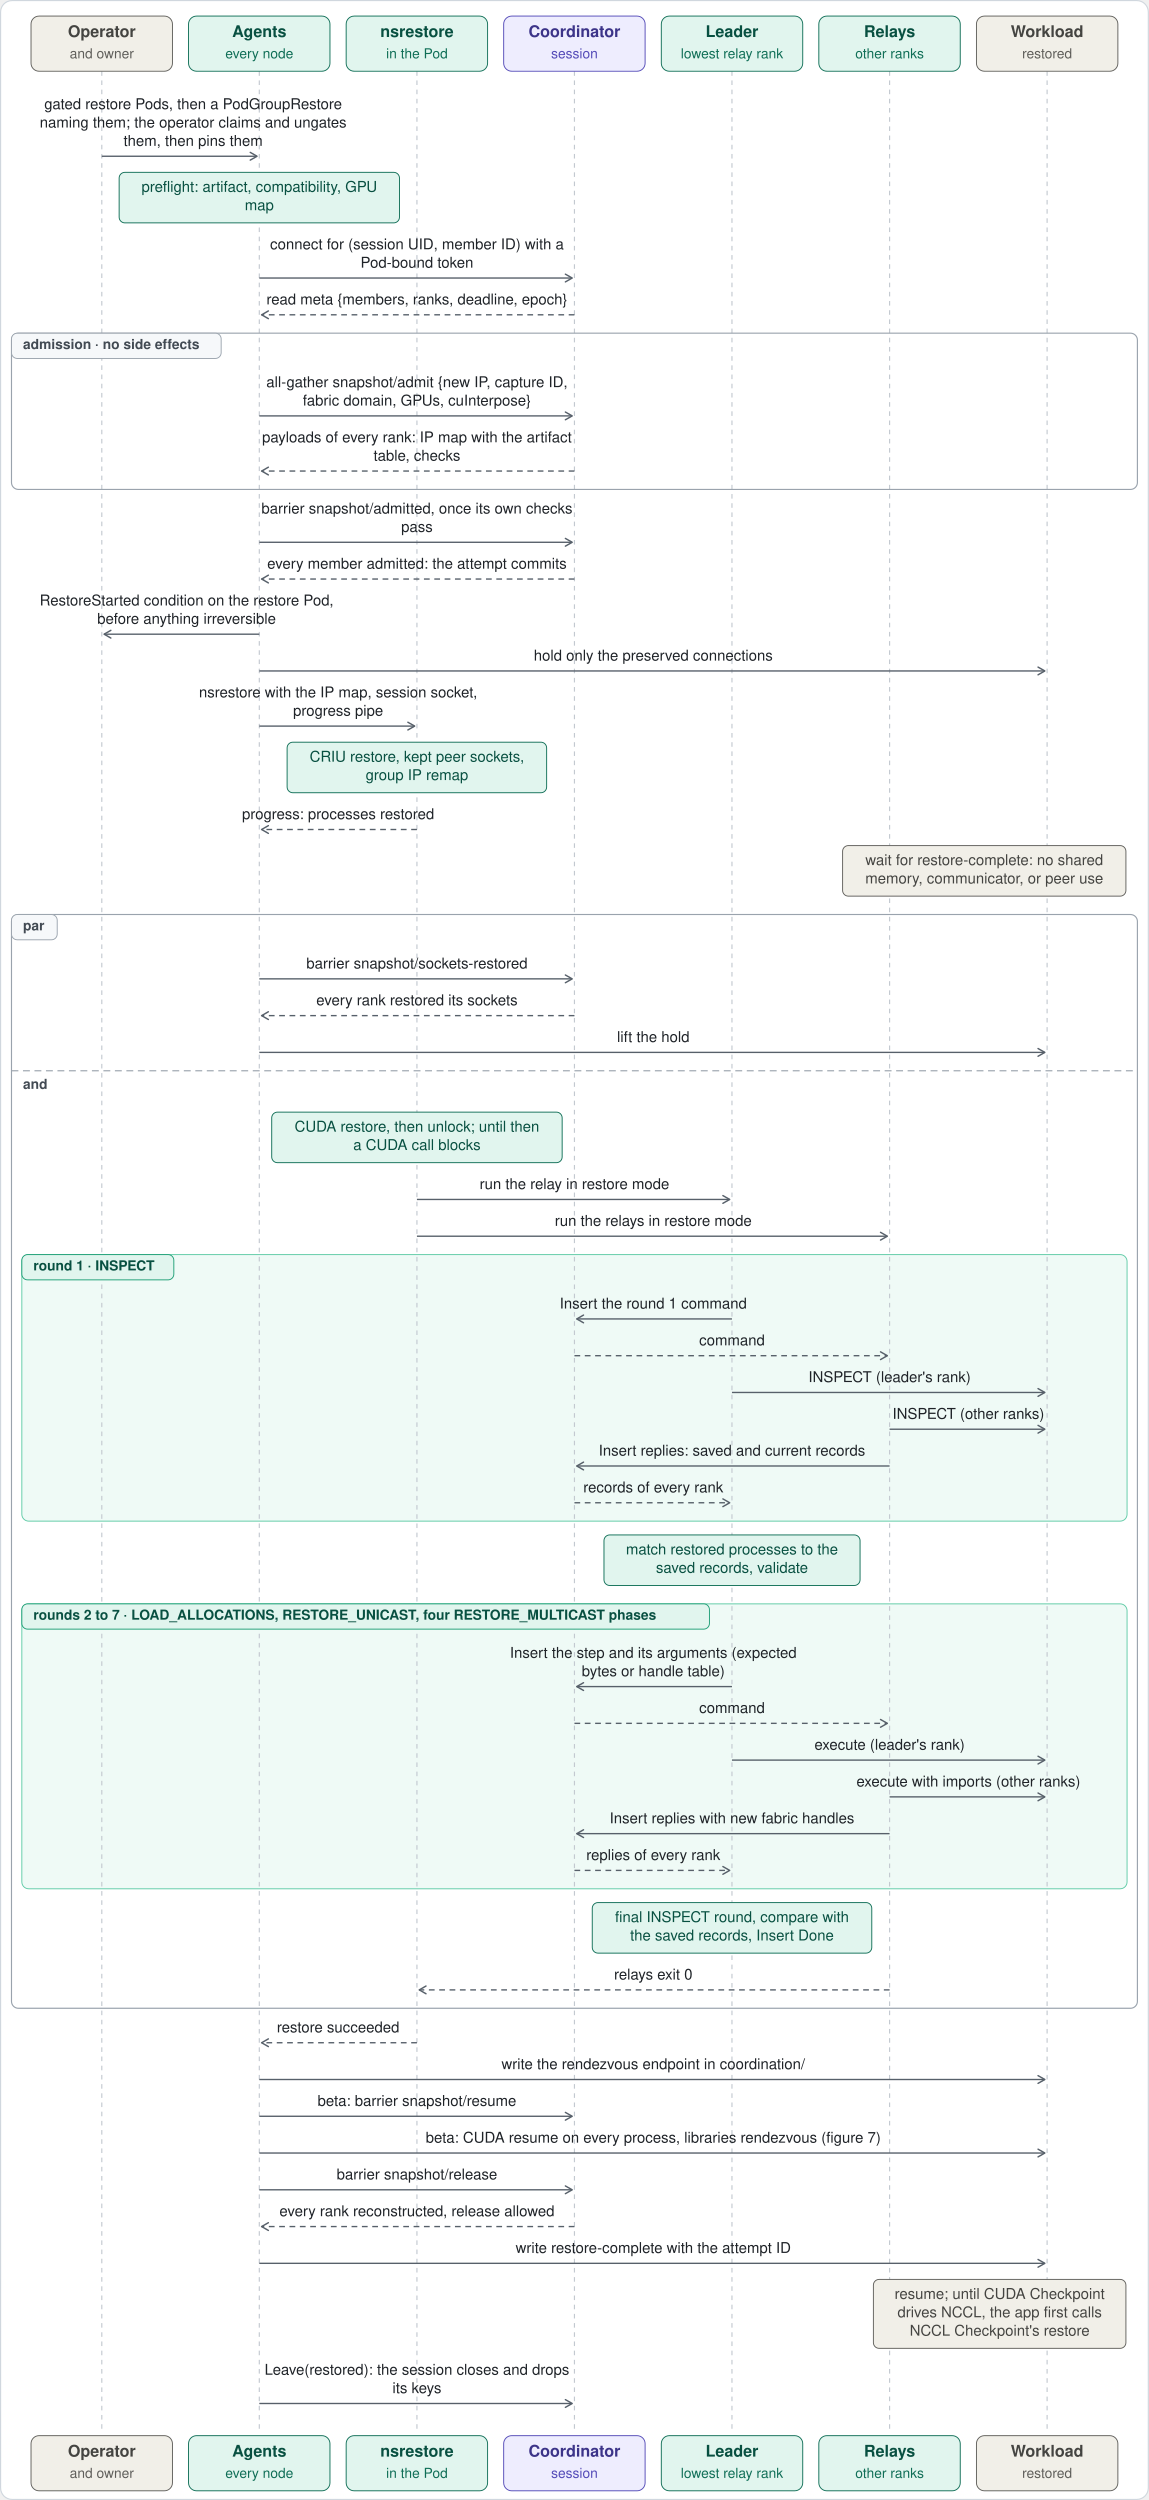
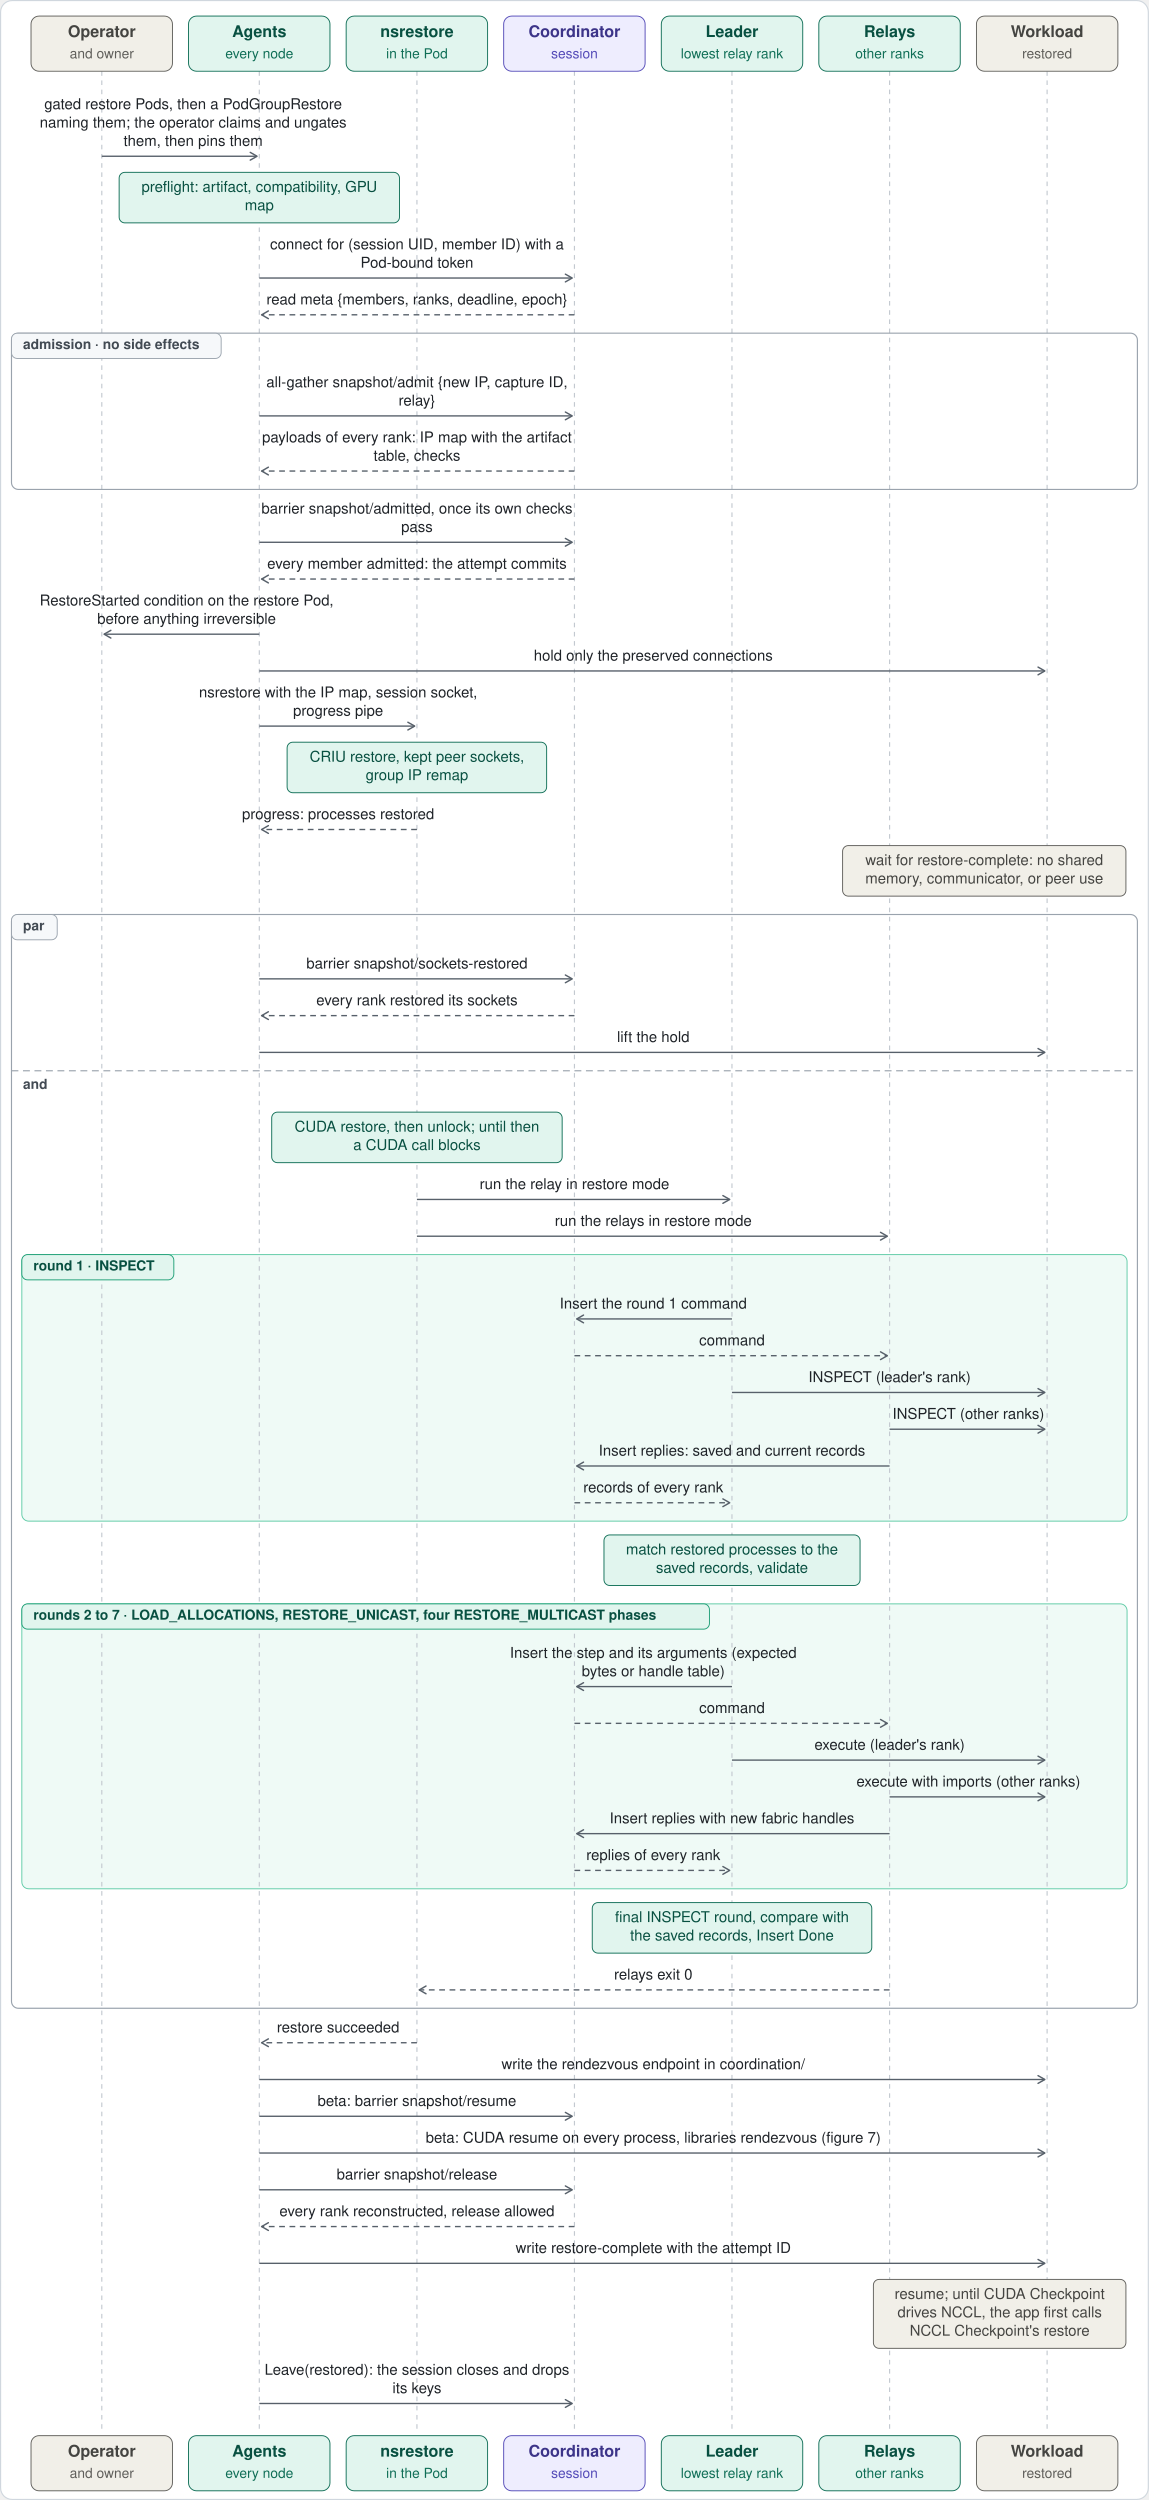
<svg xmlns="http://www.w3.org/2000/svg" width="1000" height="2176" viewBox="0 0 1000 2176" role="img" aria-labelledby="title desc">
  <style>
text{font-family:Helvetica,Arial,"Liberation Sans",sans-serif}
.bg{fill:#ffffff;stroke:#d0d7de}
.tx{fill:#1f2328}.tm{fill:#59636e}
.life{stroke:#c3c9d0}.arw{stroke:#57606a}.arwp{stroke:#7F77DD}
.ahp{stroke:#57606a;fill:none}.ahpp{stroke:#7F77DD;fill:none}
.frm{stroke:#9aa3ad;fill:none}.tag{fill:#f6f8fa;stroke:#9aa3ad}.tagt{fill:#424a53}
.note{fill:#f6f8fa;stroke:#c3c9d0}.notet{fill:#424a53}
.rnd{fill:#E1F5EE;fill-opacity:.55;stroke:#5DCAA5}.rndtag{fill:#E1F5EE;stroke:#1D9E75}.rndt{fill:#085041}
.cont{fill:none;stroke:#9aa3ad}.neutral{fill:#f6f8fa;stroke:#9aa3ad}
.k-p{fill:#EEEDFE;stroke:#534AB7}.k-p-t{fill:#3C3489}.k-p-s{fill:#534AB7}
.k-t{fill:#E1F5EE;stroke:#0F6E56}.k-t-t{fill:#085041}.k-t-s{fill:#0F6E56}
.k-g{fill:#F1EFE8;stroke:#5F5E5A}.k-g-t{fill:#444441}.k-g-s{fill:#5F5E5A}
.k-a{fill:#FAEEDA;stroke:#854F0B}.k-a-t{fill:#633806}.k-a-s{fill:#854F0B}
.k-r{fill:#FCEBEB;stroke:#A32D2D}.k-r-t{fill:#791F1F}.k-r-s{fill:#A32D2D}
.dot{fill:#1f2328}
@media (prefers-color-scheme: dark){
.bg{fill:#0d1117;stroke:#30363d}
.tx{fill:#e6edf3}.tm{fill:#9198a1}
.life{stroke:#3d444d}.arw{stroke:#9198a1}.ahp{stroke:#9198a1}
.frm{stroke:#57606a}.tag{fill:#151b23;stroke:#57606a}.tagt{fill:#d1d7e0}
.note{fill:#151b23;stroke:#3d444d}.notet{fill:#d1d7e0}
.rnd{fill:#085041;fill-opacity:.35;stroke:#1D9E75}.rndtag{fill:#085041;stroke:#5DCAA5}.rndt{fill:#E1F5EE}
.cont{stroke:#57606a}.neutral{fill:#151b23;stroke:#57606a}
.k-p{fill:#3C3489;stroke:#AFA9EC}.k-p-t{fill:#EEEDFE}.k-p-s{fill:#CECBF6}
.k-t{fill:#085041;stroke:#5DCAA5}.k-t-t{fill:#E1F5EE}.k-t-s{fill:#9FE1CB}
.k-g{fill:#444441;stroke:#B4B2A9}.k-g-t{fill:#F1EFE8}.k-g-s{fill:#D3D1C7}
.k-a{fill:#633806;stroke:#EF9F27}.k-a-t{fill:#FAEEDA}.k-a-s{fill:#FAC775}
.k-r{fill:#791F1F;stroke:#F09595}.k-r-t{fill:#FCEBEB}.k-r-s{fill:#F7C1C1}
.dot{fill:#e6edf3}
}
</style>
  <defs>
    <marker id="ah" viewBox="0 0 10 10" refX="8.5" refY="5" markerWidth="7" markerHeight="7" orient="auto-start-reverse">
      <path class="ahp" d="M1.5 1L8.5 5L1.5 9" stroke-width="1.5" stroke-linecap="round" stroke-linejoin="round" />
    </marker>
    <marker id="ahP" viewBox="0 0 10 10" refX="8.5" refY="5" markerWidth="7" markerHeight="7" orient="auto-start-reverse">
      <path class="ahpp" d="M1.5 1L8.5 5L1.5 9" stroke-width="1.5" stroke-linecap="round" stroke-linejoin="round" />
    </marker>
  </defs>
  <rect class="bg" x="0.5" y="0.5" width="999" height="2175" rx="10" />
  <rect class="rnd" x="19" y="1092.0" width="962" height="232.0" rx="6" stroke-width="0.8" />
  <rect class="rnd" x="19" y="1396.0" width="962" height="248.0" rx="6" stroke-width="0.8" />
  <line class="life" x1="88.6" y1="62.0" x2="88.6" y2="2116.0" stroke-width="1" stroke-dasharray="4 4" />
  <line class="life" x1="225.7" y1="62.0" x2="225.7" y2="2116.0" stroke-width="1" stroke-dasharray="4 4" />
  <line class="life" x1="362.9" y1="62.0" x2="362.9" y2="2116.0" stroke-width="1" stroke-dasharray="4 4" />
  <line class="life" x1="500.0" y1="62.0" x2="500.0" y2="2116.0" stroke-width="1" stroke-dasharray="4 4" />
  <line class="life" x1="637.1" y1="62.0" x2="637.1" y2="2116.0" stroke-width="1" stroke-dasharray="4 4" />
  <line class="life" x1="774.3" y1="62.0" x2="774.3" y2="2116.0" stroke-width="1" stroke-dasharray="4 4" />
  <line class="life" x1="911.4" y1="62.0" x2="911.4" y2="2116.0" stroke-width="1" stroke-dasharray="4 4" />
  <rect class="frm" x="10" y="290.0" width="980" height="136.0" rx="6" stroke-width="1" />
  <rect class="tag" x="10" y="290.0" width="182.5" height="22" rx="5" stroke-width="0.8" />
  <text x="20.0" y="301.0" class="tagt" font-size="12" font-weight="700" text-anchor="start" dominant-baseline="central">admission · no side effects</text>
  <rect class="rndtag" x="19" y="1092.0" width="132.3" height="22" rx="5" stroke-width="0.8" />
  <text x="29.0" y="1103.0" class="rndt" font-size="12" font-weight="700" text-anchor="start" dominant-baseline="central">round 1 · INSPECT</text>
  <rect class="rndtag" x="19" y="1396.0" width="598.5" height="22" rx="5" stroke-width="0.8" />
  <text x="29.0" y="1407.0" class="rndt" font-size="12" font-weight="700" text-anchor="start" dominant-baseline="central">rounds 2 to 7 · LOAD_ALLOCATIONS, RESTORE_UNICAST, four RESTORE_MULTICAST phases</text>
  <rect class="frm" x="10" y="796.0" width="980" height="952.0" rx="6" stroke-width="1" />
  <rect class="tag" x="10" y="796.0" width="39.8" height="22" rx="5" stroke-width="0.8" />
  <text x="20.0" y="807.0" class="tagt" font-size="12" font-weight="700" text-anchor="start" dominant-baseline="central">par</text>
  <line class="frm" x1="10.0" y1="932.0" x2="990.0" y2="932.0" stroke-width="1" stroke-dasharray="6 4" />
  <text x="20.0" y="945.0" class="tagt" font-size="12" font-weight="700" text-anchor="start" dominant-baseline="central">and</text>
  <text x="168.1" y="92.0" class="tx" font-size="13" font-weight="400" text-anchor="middle" dominant-baseline="central">gated restore Pods, then a PodGroupRestore</text>
  <text x="168.1" y="108.0" class="tx" font-size="13" font-weight="400" text-anchor="middle" dominant-baseline="central">naming them; the operator claims and ungates</text>
  <text x="168.1" y="124.0" class="tx" font-size="13" font-weight="400" text-anchor="middle" dominant-baseline="central">them, then pins them</text>
  <line class="arw" x1="88.6" y1="136.0" x2="223.7" y2="136.0" stroke-width="1.2" marker-end="url(#ah)" />
  <rect class="k-t" x="103.7" y="150.0" width="244.0" height="44" rx="5" stroke-width="0.8" />
  <text x="225.7" y="164.0" class="k-t-t" font-size="13" font-weight="400" text-anchor="middle" dominant-baseline="central">preflight: artifact, compatibility, GPU</text>
  <text x="225.7" y="180.0" class="k-t-t" font-size="13" font-weight="400" text-anchor="middle" dominant-baseline="central">map</text>
  <text x="362.9" y="214.0" class="tx" font-size="13" font-weight="400" text-anchor="middle" dominant-baseline="central">connect for (session UID, member ID) with a</text>
  <text x="362.9" y="230.0" class="tx" font-size="13" font-weight="400" text-anchor="middle" dominant-baseline="central">Pod-bound token</text>
  <line class="arw" x1="225.7" y1="242.0" x2="498.0" y2="242.0" stroke-width="1.2" marker-end="url(#ah)" />
  <text x="362.9" y="262.0" class="tx" font-size="13" font-weight="400" text-anchor="middle" dominant-baseline="central">read meta {members, ranks, deadline, epoch}</text>
  <line class="arw" x1="500.0" y1="274.0" x2="227.7" y2="274.0" stroke-width="1.2" stroke-dasharray="5 4" marker-end="url(#ah)" />
  <text x="362.9" y="334.0" class="tx" font-size="13" font-weight="400" text-anchor="middle" dominant-baseline="central">all-gather snapshot/admit {new IP, capture ID,</text>
-   <text x="362.9" y="350.0" class="tx" font-size="13" font-weight="400" text-anchor="middle" dominant-baseline="central">fabric domain, GPUs, cuInterpose}</text>
+   <text x="362.9" y="350.0" class="tx" font-size="13" font-weight="400" text-anchor="middle" dominant-baseline="central">relay}</text>
  <line class="arw" x1="225.7" y1="362.0" x2="498.0" y2="362.0" stroke-width="1.2" marker-end="url(#ah)" />
  <text x="362.9" y="382.0" class="tx" font-size="13" font-weight="400" text-anchor="middle" dominant-baseline="central">payloads of every rank: IP map with the artifact</text>
  <text x="362.9" y="398.0" class="tx" font-size="13" font-weight="400" text-anchor="middle" dominant-baseline="central">table, checks</text>
  <line class="arw" x1="500.0" y1="410.0" x2="227.7" y2="410.0" stroke-width="1.2" stroke-dasharray="5 4" marker-end="url(#ah)" />
  <text x="362.9" y="444.0" class="tx" font-size="13" font-weight="400" text-anchor="middle" dominant-baseline="central">barrier snapshot/admitted, once its own checks</text>
  <text x="362.9" y="460.0" class="tx" font-size="13" font-weight="400" text-anchor="middle" dominant-baseline="central">pass</text>
  <line class="arw" x1="225.7" y1="472.0" x2="498.0" y2="472.0" stroke-width="1.2" marker-end="url(#ah)" />
  <text x="362.9" y="492.0" class="tx" font-size="13" font-weight="400" text-anchor="middle" dominant-baseline="central">every member admitted: the attempt commits</text>
  <line class="arw" x1="500.0" y1="504.0" x2="227.7" y2="504.0" stroke-width="1.2" stroke-dasharray="5 4" marker-end="url(#ah)" />
  <text x="162.4" y="524.0" class="tx" font-size="13" font-weight="400" text-anchor="middle" dominant-baseline="central">RestoreStarted condition on the restore Pod,</text>
  <text x="162.4" y="540.0" class="tx" font-size="13" font-weight="400" text-anchor="middle" dominant-baseline="central">before anything irreversible</text>
  <line class="arw" x1="225.7" y1="552.0" x2="90.6" y2="552.0" stroke-width="1.2" marker-end="url(#ah)" />
  <text x="568.6" y="572.0" class="tx" font-size="13" font-weight="400" text-anchor="middle" dominant-baseline="central">hold only the preserved connections</text>
  <line class="arw" x1="225.7" y1="584.0" x2="909.4" y2="584.0" stroke-width="1.2" marker-end="url(#ah)" />
  <text x="294.3" y="604.0" class="tx" font-size="13" font-weight="400" text-anchor="middle" dominant-baseline="central">nsrestore with the IP map, session socket,</text>
  <text x="294.3" y="620.0" class="tx" font-size="13" font-weight="400" text-anchor="middle" dominant-baseline="central">progress pipe</text>
  <line class="arw" x1="225.7" y1="632.0" x2="360.9" y2="632.0" stroke-width="1.2" marker-end="url(#ah)" />
  <rect class="k-t" x="249.9" y="646.0" width="225.9" height="44" rx="5" stroke-width="0.8" />
  <text x="362.9" y="660.0" class="k-t-t" font-size="13" font-weight="400" text-anchor="middle" dominant-baseline="central">CRIU restore, kept peer sockets,</text>
  <text x="362.9" y="676.0" class="k-t-t" font-size="13" font-weight="400" text-anchor="middle" dominant-baseline="central">group IP remap</text>
  <text x="294.3" y="710.0" class="tx" font-size="13" font-weight="400" text-anchor="middle" dominant-baseline="central">progress: processes restored</text>
  <line class="arw" x1="362.9" y1="722.0" x2="227.7" y2="722.0" stroke-width="1.2" stroke-dasharray="5 4" marker-end="url(#ah)" />
  <rect class="k-g" x="733.4" y="736.0" width="246.6" height="44" rx="5" stroke-width="0.8" />
  <text x="856.7" y="750.0" class="k-g-t" font-size="13" font-weight="400" text-anchor="middle" dominant-baseline="central">wait for restore-complete: no shared</text>
  <text x="856.7" y="766.0" class="k-g-t" font-size="13" font-weight="400" text-anchor="middle" dominant-baseline="central">memory, communicator, or peer use</text>
  <text x="362.9" y="840.0" class="tx" font-size="13" font-weight="400" text-anchor="middle" dominant-baseline="central">barrier snapshot/sockets-restored</text>
  <line class="arw" x1="225.7" y1="852.0" x2="498.0" y2="852.0" stroke-width="1.2" marker-end="url(#ah)" />
  <text x="362.9" y="872.0" class="tx" font-size="13" font-weight="400" text-anchor="middle" dominant-baseline="central">every rank restored its sockets</text>
  <line class="arw" x1="500.0" y1="884.0" x2="227.7" y2="884.0" stroke-width="1.2" stroke-dasharray="5 4" marker-end="url(#ah)" />
  <text x="568.6" y="904.0" class="tx" font-size="13" font-weight="400" text-anchor="middle" dominant-baseline="central">lift the hold</text>
  <line class="arw" x1="225.7" y1="916.0" x2="909.4" y2="916.0" stroke-width="1.2" marker-end="url(#ah)" />
  <rect class="k-t" x="236.5" y="968.0" width="252.8" height="44" rx="5" stroke-width="0.8" />
  <text x="362.9" y="982.0" class="k-t-t" font-size="13" font-weight="400" text-anchor="middle" dominant-baseline="central">CUDA restore, then unlock; until then</text>
  <text x="362.9" y="998.0" class="k-t-t" font-size="13" font-weight="400" text-anchor="middle" dominant-baseline="central">a CUDA call blocks</text>
  <text x="500.0" y="1032.0" class="tx" font-size="13" font-weight="400" text-anchor="middle" dominant-baseline="central">run the relay in restore mode</text>
  <line class="arw" x1="362.9" y1="1044.0" x2="635.1" y2="1044.0" stroke-width="1.2" marker-end="url(#ah)" />
  <text x="568.6" y="1064.0" class="tx" font-size="13" font-weight="400" text-anchor="middle" dominant-baseline="central">run the relays in restore mode</text>
  <line class="arw" x1="362.9" y1="1076.0" x2="772.3" y2="1076.0" stroke-width="1.2" marker-end="url(#ah)" />
  <text x="568.6" y="1136.0" class="tx" font-size="13" font-weight="400" text-anchor="middle" dominant-baseline="central">Insert the round 1 command</text>
  <line class="arw" x1="637.1" y1="1148.0" x2="502.0" y2="1148.0" stroke-width="1.2" marker-end="url(#ah)" />
  <text x="637.1" y="1168.0" class="tx" font-size="13" font-weight="400" text-anchor="middle" dominant-baseline="central">command</text>
  <line class="arw" x1="500.0" y1="1180.0" x2="772.3" y2="1180.0" stroke-width="1.2" stroke-dasharray="5 4" marker-end="url(#ah)" />
  <text x="774.3" y="1200.0" class="tx" font-size="13" font-weight="400" text-anchor="middle" dominant-baseline="central">INSPECT (leader's rank)</text>
  <line class="arw" x1="637.1" y1="1212.0" x2="909.4" y2="1212.0" stroke-width="1.2" marker-end="url(#ah)" />
  <text x="842.9" y="1232.0" class="tx" font-size="13" font-weight="400" text-anchor="middle" dominant-baseline="central">INSPECT (other ranks)</text>
  <line class="arw" x1="774.3" y1="1244.0" x2="909.4" y2="1244.0" stroke-width="1.2" marker-end="url(#ah)" />
  <text x="637.1" y="1264.0" class="tx" font-size="13" font-weight="400" text-anchor="middle" dominant-baseline="central">Insert replies: saved and current records</text>
  <line class="arw" x1="774.3" y1="1276.0" x2="502.0" y2="1276.0" stroke-width="1.2" marker-end="url(#ah)" />
  <text x="568.6" y="1296.0" class="tx" font-size="13" font-weight="400" text-anchor="middle" dominant-baseline="central">records of every rank</text>
  <line class="arw" x1="500.0" y1="1308.0" x2="635.1" y2="1308.0" stroke-width="1.2" stroke-dasharray="5 4" marker-end="url(#ah)" />
  <rect class="k-t" x="525.7" y="1336.0" width="222.9" height="44" rx="5" stroke-width="0.8" />
  <text x="637.1" y="1350.0" class="k-t-t" font-size="13" font-weight="400" text-anchor="middle" dominant-baseline="central">match restored processes to the</text>
  <text x="637.1" y="1366.0" class="k-t-t" font-size="13" font-weight="400" text-anchor="middle" dominant-baseline="central">saved records, validate</text>
  <text x="568.6" y="1440.0" class="tx" font-size="13" font-weight="400" text-anchor="middle" dominant-baseline="central">Insert the step and its arguments (expected</text>
  <text x="568.6" y="1456.0" class="tx" font-size="13" font-weight="400" text-anchor="middle" dominant-baseline="central">bytes or handle table)</text>
  <line class="arw" x1="637.1" y1="1468.0" x2="502.0" y2="1468.0" stroke-width="1.2" marker-end="url(#ah)" />
  <text x="637.1" y="1488.0" class="tx" font-size="13" font-weight="400" text-anchor="middle" dominant-baseline="central">command</text>
  <line class="arw" x1="500.0" y1="1500.0" x2="772.3" y2="1500.0" stroke-width="1.2" stroke-dasharray="5 4" marker-end="url(#ah)" />
  <text x="774.3" y="1520.0" class="tx" font-size="13" font-weight="400" text-anchor="middle" dominant-baseline="central">execute (leader's rank)</text>
  <line class="arw" x1="637.1" y1="1532.0" x2="909.4" y2="1532.0" stroke-width="1.2" marker-end="url(#ah)" />
  <text x="842.9" y="1552.0" class="tx" font-size="13" font-weight="400" text-anchor="middle" dominant-baseline="central">execute with imports (other ranks)</text>
  <line class="arw" x1="774.3" y1="1564.0" x2="909.4" y2="1564.0" stroke-width="1.2" marker-end="url(#ah)" />
  <text x="637.1" y="1584.0" class="tx" font-size="13" font-weight="400" text-anchor="middle" dominant-baseline="central">Insert replies with new fabric handles</text>
  <line class="arw" x1="774.3" y1="1596.0" x2="502.0" y2="1596.0" stroke-width="1.2" marker-end="url(#ah)" />
  <text x="568.6" y="1616.0" class="tx" font-size="13" font-weight="400" text-anchor="middle" dominant-baseline="central">replies of every rank</text>
  <line class="arw" x1="500.0" y1="1628.0" x2="635.1" y2="1628.0" stroke-width="1.2" stroke-dasharray="5 4" marker-end="url(#ah)" />
  <rect class="k-t" x="515.5" y="1656.0" width="243.3" height="44" rx="5" stroke-width="0.8" />
  <text x="637.1" y="1670.0" class="k-t-t" font-size="13" font-weight="400" text-anchor="middle" dominant-baseline="central">final INSPECT round, compare with</text>
  <text x="637.1" y="1686.0" class="k-t-t" font-size="13" font-weight="400" text-anchor="middle" dominant-baseline="central">the saved records, Insert Done</text>
  <text x="568.6" y="1720.0" class="tx" font-size="13" font-weight="400" text-anchor="middle" dominant-baseline="central">relays exit 0</text>
  <line class="arw" x1="774.3" y1="1732.0" x2="364.9" y2="1732.0" stroke-width="1.2" stroke-dasharray="5 4" marker-end="url(#ah)" />
  <text x="294.3" y="1766.0" class="tx" font-size="13" font-weight="400" text-anchor="middle" dominant-baseline="central">restore succeeded</text>
  <line class="arw" x1="362.9" y1="1778.0" x2="227.7" y2="1778.0" stroke-width="1.2" stroke-dasharray="5 4" marker-end="url(#ah)" />
  <text x="568.6" y="1798.0" class="tx" font-size="13" font-weight="400" text-anchor="middle" dominant-baseline="central">write the rendezvous endpoint in coordination/</text>
  <line class="arw" x1="225.7" y1="1810.0" x2="909.4" y2="1810.0" stroke-width="1.2" marker-end="url(#ah)" />
  <text x="362.9" y="1830.0" class="tx" font-size="13" font-weight="400" text-anchor="middle" dominant-baseline="central">beta: barrier snapshot/resume</text>
  <line class="arw" x1="225.7" y1="1842.0" x2="498.0" y2="1842.0" stroke-width="1.2" marker-end="url(#ah)" />
  <text x="568.6" y="1862.0" class="tx" font-size="13" font-weight="400" text-anchor="middle" dominant-baseline="central">beta: CUDA resume on every process, libraries rendezvous (figure 7)</text>
  <line class="arw" x1="225.7" y1="1874.0" x2="909.4" y2="1874.0" stroke-width="1.2" marker-end="url(#ah)" />
  <text x="362.9" y="1894.0" class="tx" font-size="13" font-weight="400" text-anchor="middle" dominant-baseline="central">barrier snapshot/release</text>
  <line class="arw" x1="225.7" y1="1906.0" x2="498.0" y2="1906.0" stroke-width="1.2" marker-end="url(#ah)" />
  <text x="362.9" y="1926.0" class="tx" font-size="13" font-weight="400" text-anchor="middle" dominant-baseline="central">every rank reconstructed, release allowed</text>
  <line class="arw" x1="500.0" y1="1938.0" x2="227.7" y2="1938.0" stroke-width="1.2" stroke-dasharray="5 4" marker-end="url(#ah)" />
  <text x="568.6" y="1958.0" class="tx" font-size="13" font-weight="400" text-anchor="middle" dominant-baseline="central">write restore-complete with the attempt ID</text>
  <line class="arw" x1="225.7" y1="1970.0" x2="909.4" y2="1970.0" stroke-width="1.2" marker-end="url(#ah)" />
  <rect class="k-g" x="760.2" y="1984.0" width="219.8" height="60" rx="5" stroke-width="0.8" />
  <text x="870.1" y="1998.0" class="k-g-t" font-size="13" font-weight="400" text-anchor="middle" dominant-baseline="central">resume; until CUDA Checkpoint</text>
  <text x="870.1" y="2014.0" class="k-g-t" font-size="13" font-weight="400" text-anchor="middle" dominant-baseline="central">drives NCCL, the app first calls</text>
  <text x="870.1" y="2030.0" class="k-g-t" font-size="13" font-weight="400" text-anchor="middle" dominant-baseline="central">NCCL Checkpoint's restore</text>
  <text x="362.9" y="2064.0" class="tx" font-size="13" font-weight="400" text-anchor="middle" dominant-baseline="central">Leave(restored): the session closes and drops</text>
  <text x="362.9" y="2080.0" class="tx" font-size="13" font-weight="400" text-anchor="middle" dominant-baseline="central">its keys</text>
  <line class="arw" x1="225.7" y1="2092.0" x2="498.0" y2="2092.0" stroke-width="1.2" marker-end="url(#ah)" />
  <rect class="k-g" x="27.0" y="14.0" width="123.1" height="48.0" rx="7" stroke-width="0.8" />
  <text x="88.6" y="29.0" class="k-g-t" font-size="14" font-weight="700" text-anchor="middle" dominant-baseline="central">Operator</text>
  <text x="88.6" y="48.0" class="k-g-s" font-size="12" font-weight="400" text-anchor="middle" dominant-baseline="central">and owner</text>
  <rect class="k-g" x="27.0" y="2120.0" width="123.1" height="48.0" rx="7" stroke-width="0.8" />
  <text x="88.6" y="2135.0" class="k-g-t" font-size="14" font-weight="700" text-anchor="middle" dominant-baseline="central">Operator</text>
  <text x="88.6" y="2154.0" class="k-g-s" font-size="12" font-weight="400" text-anchor="middle" dominant-baseline="central">and owner</text>
  <rect class="k-t" x="164.1" y="14.0" width="123.1" height="48.0" rx="7" stroke-width="0.8" />
  <text x="225.7" y="29.0" class="k-t-t" font-size="14" font-weight="700" text-anchor="middle" dominant-baseline="central">Agents</text>
  <text x="225.7" y="48.0" class="k-t-s" font-size="12" font-weight="400" text-anchor="middle" dominant-baseline="central">every node</text>
  <rect class="k-t" x="164.1" y="2120.0" width="123.1" height="48.0" rx="7" stroke-width="0.8" />
  <text x="225.7" y="2135.0" class="k-t-t" font-size="14" font-weight="700" text-anchor="middle" dominant-baseline="central">Agents</text>
  <text x="225.7" y="2154.0" class="k-t-s" font-size="12" font-weight="400" text-anchor="middle" dominant-baseline="central">every node</text>
  <rect class="k-t" x="301.3" y="14.0" width="123.1" height="48.0" rx="7" stroke-width="0.8" />
  <text x="362.9" y="29.0" class="k-t-t" font-size="14" font-weight="700" text-anchor="middle" dominant-baseline="central">nsrestore</text>
  <text x="362.9" y="48.0" class="k-t-s" font-size="12" font-weight="400" text-anchor="middle" dominant-baseline="central">in the Pod</text>
  <rect class="k-t" x="301.3" y="2120.0" width="123.1" height="48.0" rx="7" stroke-width="0.8" />
  <text x="362.9" y="2135.0" class="k-t-t" font-size="14" font-weight="700" text-anchor="middle" dominant-baseline="central">nsrestore</text>
  <text x="362.9" y="2154.0" class="k-t-s" font-size="12" font-weight="400" text-anchor="middle" dominant-baseline="central">in the Pod</text>
  <rect class="k-p" x="438.4" y="14.0" width="123.1" height="48.0" rx="7" stroke-width="0.8" />
  <text x="500.0" y="29.0" class="k-p-t" font-size="14" font-weight="700" text-anchor="middle" dominant-baseline="central">Coordinator</text>
  <text x="500.0" y="48.0" class="k-p-s" font-size="12" font-weight="400" text-anchor="middle" dominant-baseline="central">session</text>
  <rect class="k-p" x="438.4" y="2120.0" width="123.1" height="48.0" rx="7" stroke-width="0.8" />
  <text x="500.0" y="2135.0" class="k-p-t" font-size="14" font-weight="700" text-anchor="middle" dominant-baseline="central">Coordinator</text>
  <text x="500.0" y="2154.0" class="k-p-s" font-size="12" font-weight="400" text-anchor="middle" dominant-baseline="central">session</text>
  <rect class="k-t" x="575.6" y="14.0" width="123.1" height="48.0" rx="7" stroke-width="0.8" />
  <text x="637.1" y="29.0" class="k-t-t" font-size="14" font-weight="700" text-anchor="middle" dominant-baseline="central">Leader</text>
  <text x="637.1" y="48.0" class="k-t-s" font-size="12" font-weight="400" text-anchor="middle" dominant-baseline="central">lowest relay rank</text>
  <rect class="k-t" x="575.6" y="2120.0" width="123.1" height="48.0" rx="7" stroke-width="0.8" />
  <text x="637.1" y="2135.0" class="k-t-t" font-size="14" font-weight="700" text-anchor="middle" dominant-baseline="central">Leader</text>
  <text x="637.1" y="2154.0" class="k-t-s" font-size="12" font-weight="400" text-anchor="middle" dominant-baseline="central">lowest relay rank</text>
  <rect class="k-t" x="712.7" y="14.0" width="123.1" height="48.0" rx="7" stroke-width="0.8" />
  <text x="774.3" y="29.0" class="k-t-t" font-size="14" font-weight="700" text-anchor="middle" dominant-baseline="central">Relays</text>
  <text x="774.3" y="48.0" class="k-t-s" font-size="12" font-weight="400" text-anchor="middle" dominant-baseline="central">other ranks</text>
  <rect class="k-t" x="712.7" y="2120.0" width="123.1" height="48.0" rx="7" stroke-width="0.8" />
  <text x="774.3" y="2135.0" class="k-t-t" font-size="14" font-weight="700" text-anchor="middle" dominant-baseline="central">Relays</text>
  <text x="774.3" y="2154.0" class="k-t-s" font-size="12" font-weight="400" text-anchor="middle" dominant-baseline="central">other ranks</text>
  <rect class="k-g" x="849.9" y="14.0" width="123.1" height="48.0" rx="7" stroke-width="0.8" />
  <text x="911.4" y="29.0" class="k-g-t" font-size="14" font-weight="700" text-anchor="middle" dominant-baseline="central">Workload</text>
  <text x="911.4" y="48.0" class="k-g-s" font-size="12" font-weight="400" text-anchor="middle" dominant-baseline="central">restored</text>
  <rect class="k-g" x="849.9" y="2120.0" width="123.1" height="48.0" rx="7" stroke-width="0.8" />
  <text x="911.4" y="2135.0" class="k-g-t" font-size="14" font-weight="700" text-anchor="middle" dominant-baseline="central">Workload</text>
  <text x="911.4" y="2154.0" class="k-g-s" font-size="12" font-weight="400" text-anchor="middle" dominant-baseline="central">restored</text>
</svg>
